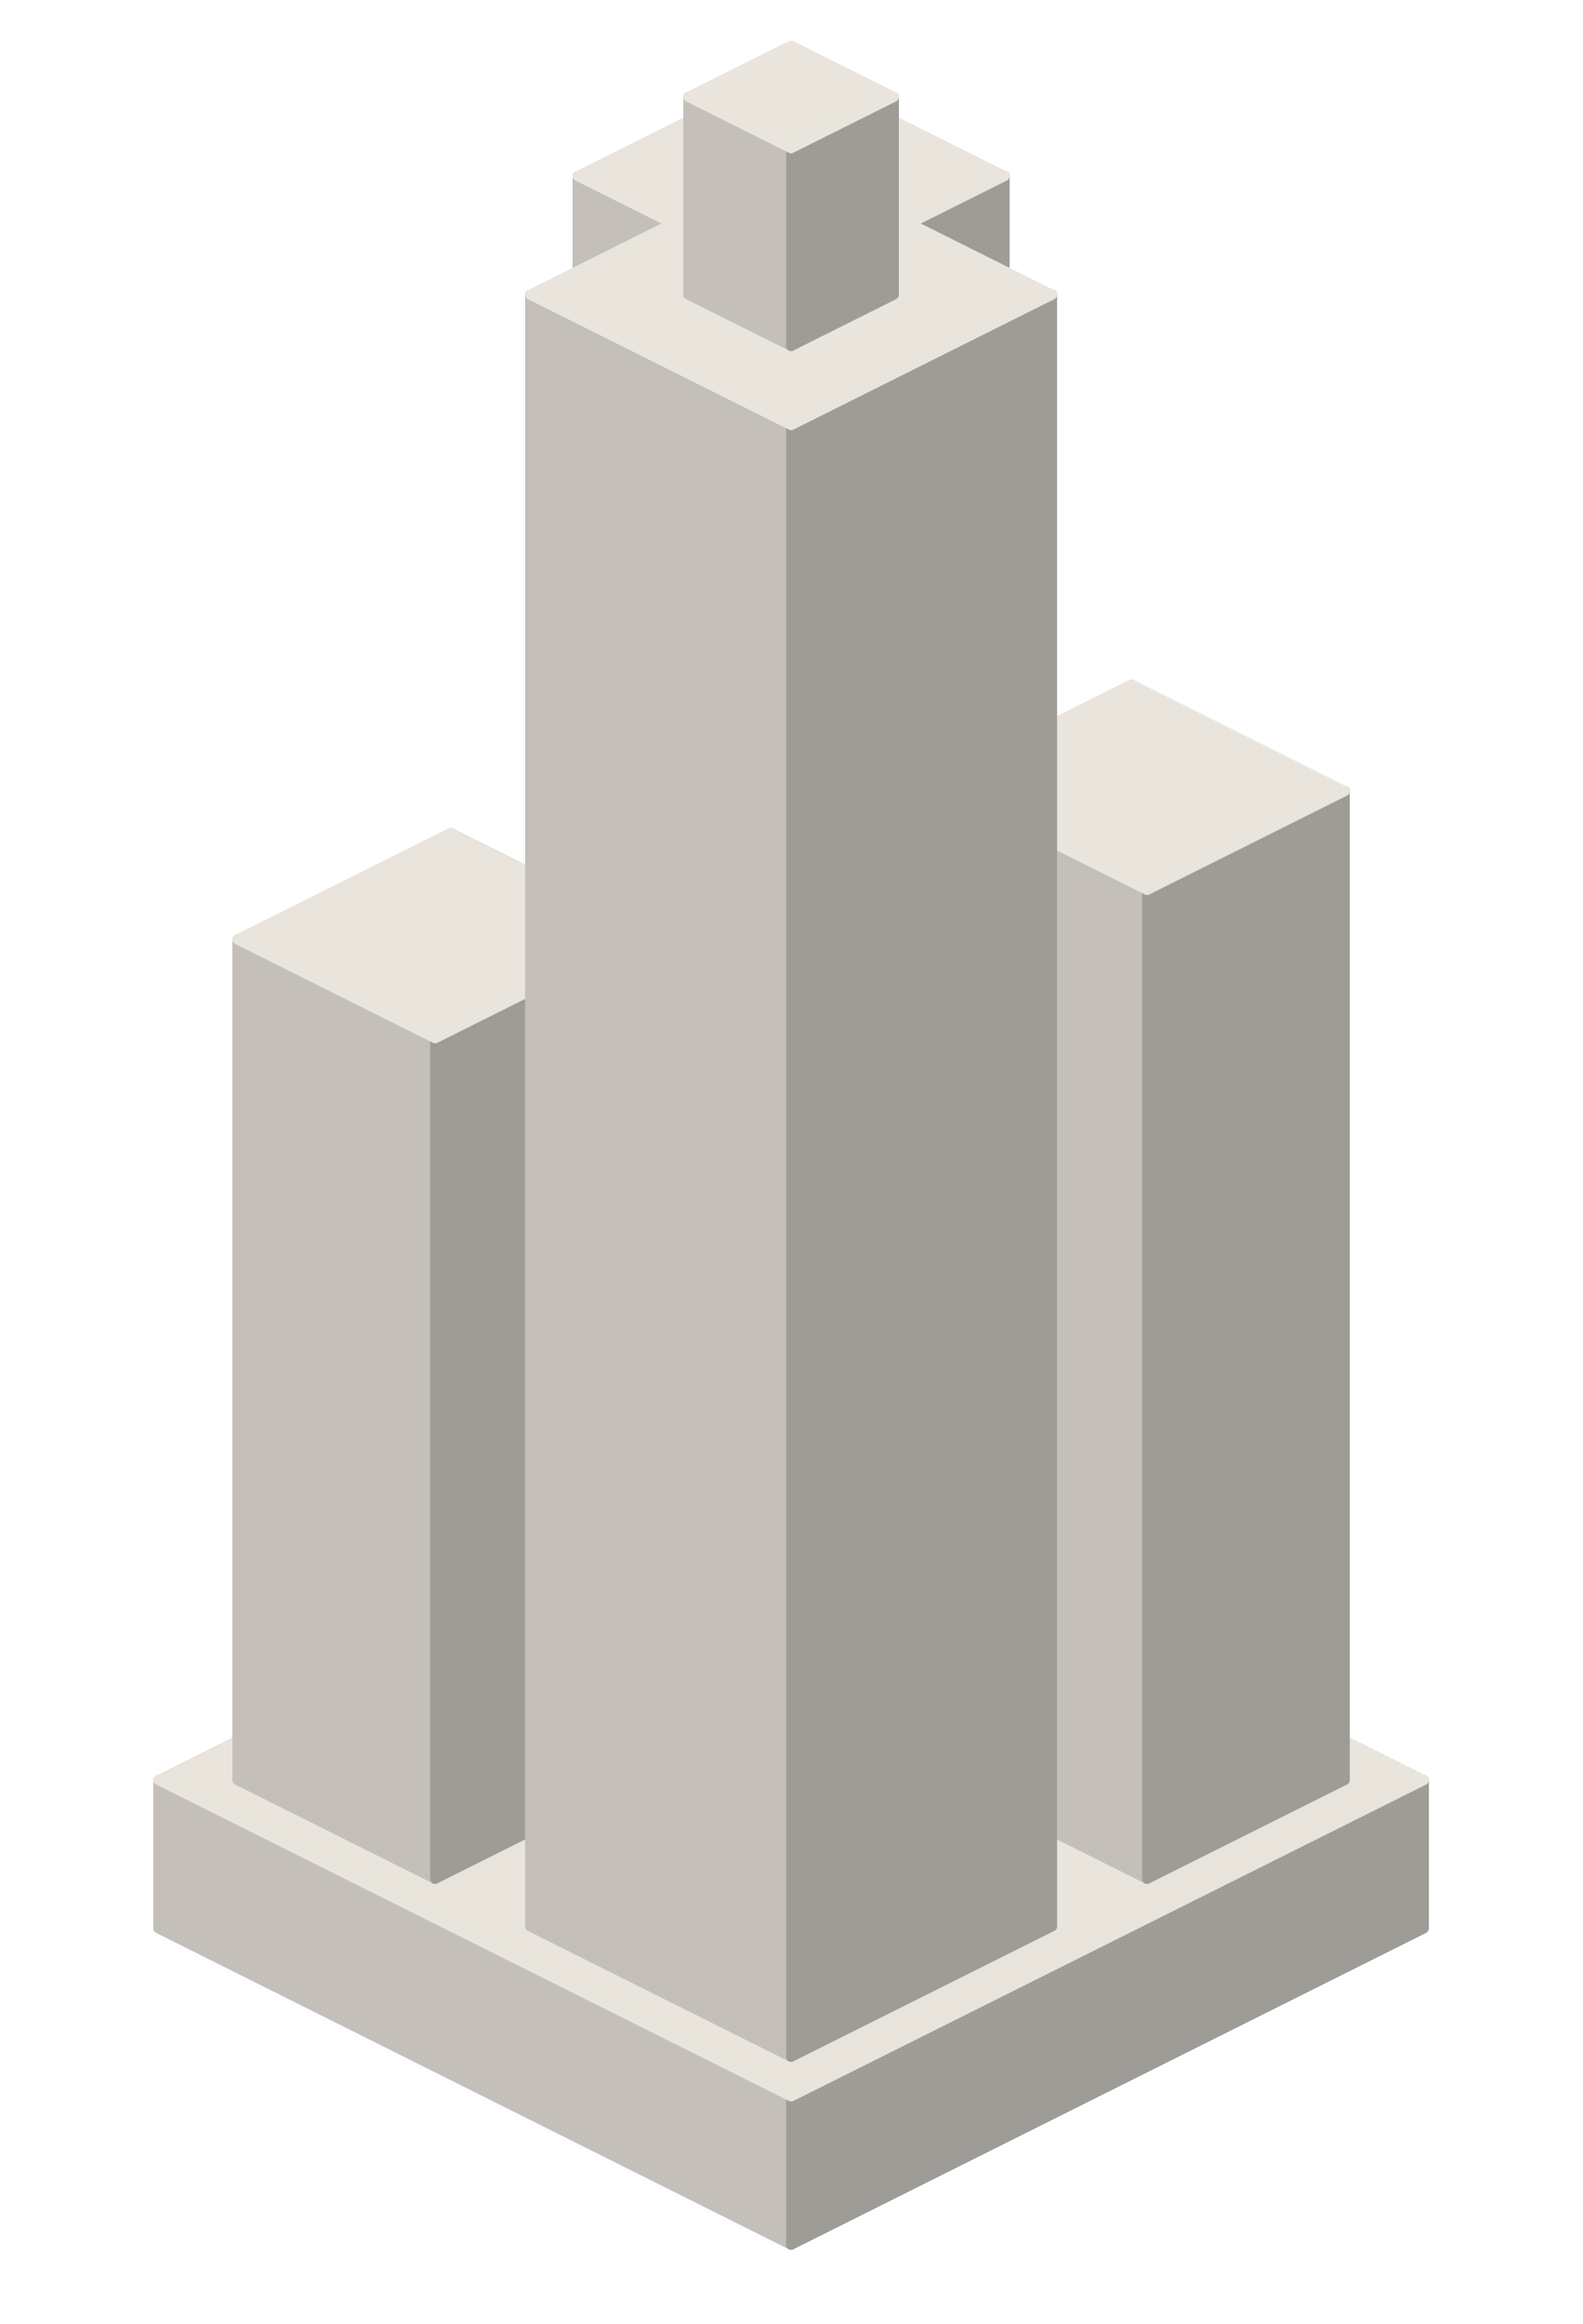
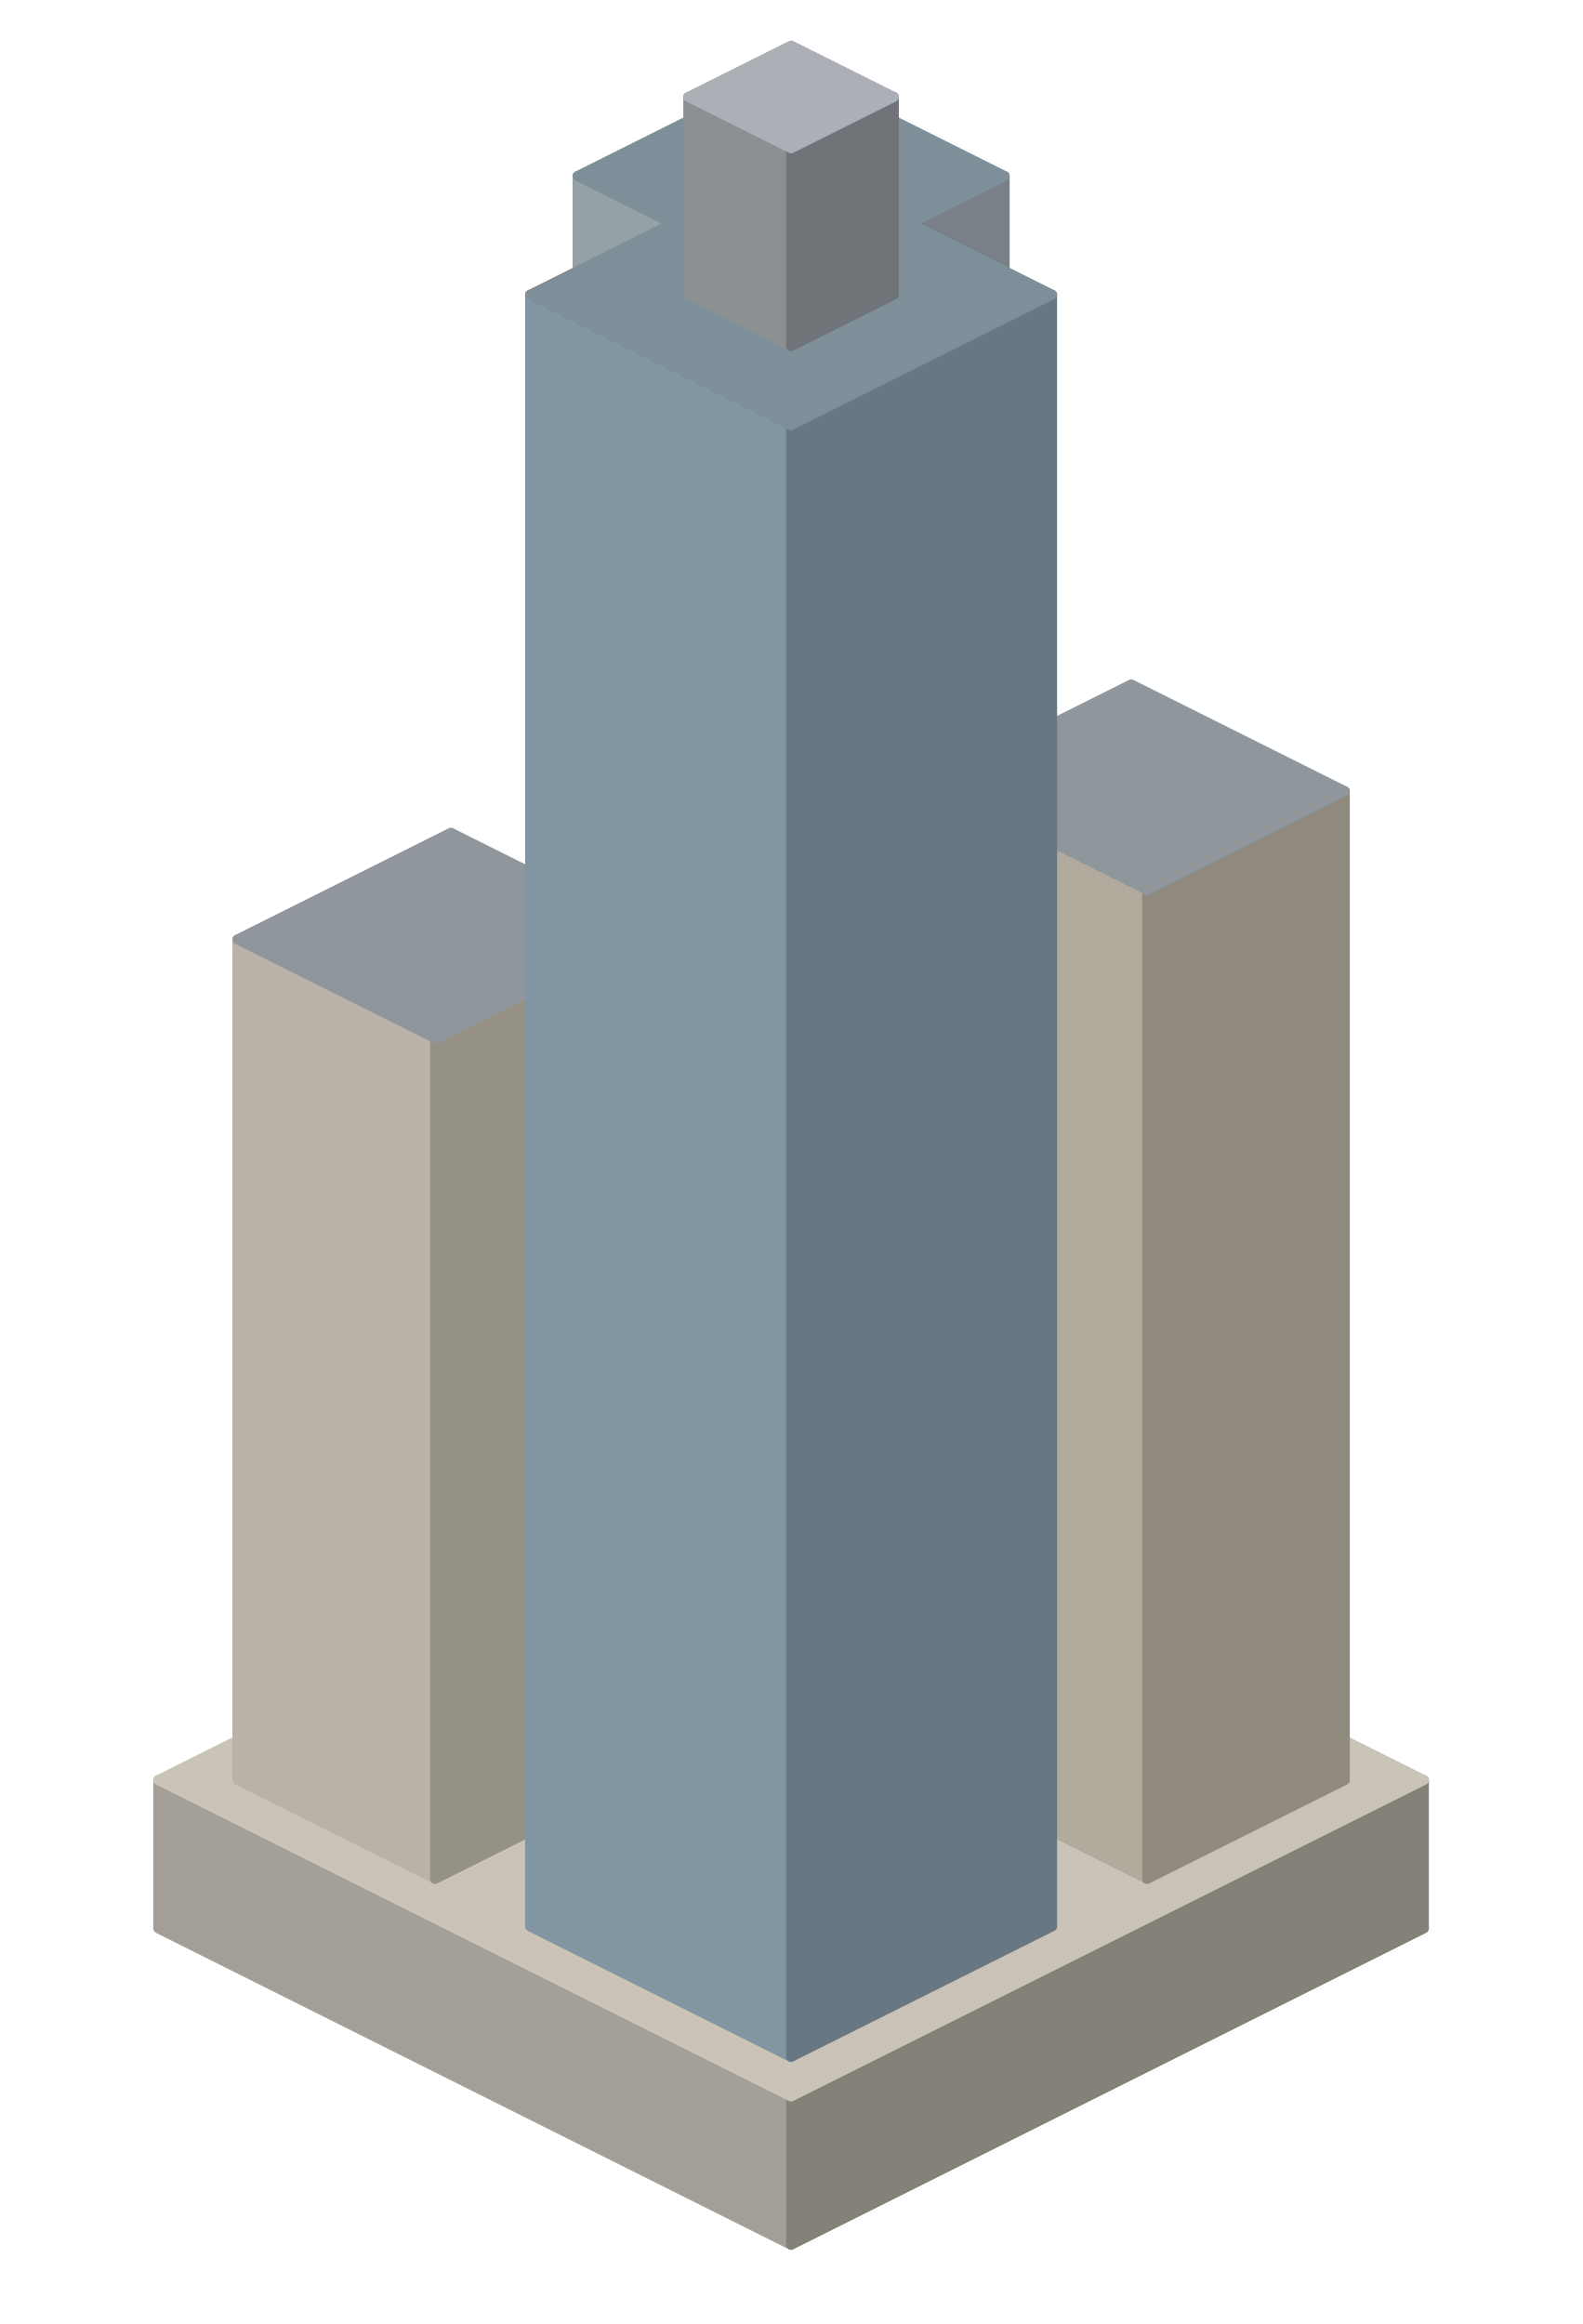
<svg xmlns="http://www.w3.org/2000/svg" width="64" height="94" viewBox="0 0 64 94">
  <g transform="translate(0 62)" stroke-linejoin="round" stroke-width="0.4">
-     <polygon points="6.40,16.00 32.00,28.80 32.00,22.80 6.40,10.00" fill="#c4c0b9" stroke="#c4c0b9" />
-     <polygon points="57.60,16.00 32.00,28.80 32.00,22.80 57.60,10.00" fill="#9e9c96" stroke="#9e9c96" />
-     <polygon points="32.00,-2.80 57.60,10.00 32.00,22.80 6.40,10.00" fill="#e9e5dc" stroke="#e9e5dc" />
-     <polygon points="23.36,3.12 32.00,7.44 32.00,-50.56 23.36,-54.88" fill="#c4c0b9" stroke="#c4c0b9" />
-     <polygon points="40.64,3.12 32.00,7.44 32.00,-50.56 40.64,-54.88" fill="#9e9c96" stroke="#9e9c96" />
-     <polygon points="32.00,-59.20 40.64,-54.88 32.00,-50.56 23.36,-54.88" fill="#e9e5dc" stroke="#e9e5dc" />
-     <polygon points="37.76,9.68 46.40,14.00 46.40,-26.00 37.76,-30.32" fill="#c4c0b9" stroke="#c4c0b9" />
-     <polygon points="54.40,10.00 46.40,14.00 46.40,-26.00 54.40,-30.00" fill="#9e9c96" stroke="#9e9c96" />
-     <polygon points="45.76,-34.32 54.40,-30.00 46.40,-26.00 37.76,-30.32" fill="#e9e5dc" stroke="#e9e5dc" />
-     <polygon points="9.60,10.00 17.60,14.00 17.60,-20.00 9.60,-24.00" fill="#c4c0b9" stroke="#c4c0b9" />
-     <polygon points="26.24,9.68 17.60,14.00 17.60,-20.00 26.24,-24.32" fill="#9e9c96" stroke="#9e9c96" />
-     <polygon points="18.24,-28.32 26.24,-24.32 17.60,-20.00 9.60,-24.00" fill="#e9e5dc" stroke="#e9e5dc" />
-     <polygon points="21.44,15.92 32.00,21.20 32.00,-44.80 21.44,-50.08" fill="#c4c0b9" stroke="#c4c0b9" />
-     <polygon points="42.56,15.92 32.00,21.20 32.00,-44.80 42.56,-50.08" fill="#9e9c96" stroke="#9e9c96" />
-     <polygon points="32.00,-55.36 42.56,-50.08 32.00,-44.80 21.44,-50.08" fill="#e9e5dc" stroke="#e9e5dc" />
-     <polygon points="27.84,-50.08 32.00,-48.00 32.00,-56.00 27.84,-58.08" fill="#c4c0b9" stroke="#c4c0b9" />
-     <polygon points="36.16,-50.08 32.00,-48.00 32.00,-56.00 36.16,-58.08" fill="#9e9c96" stroke="#9e9c96" />
-     <polygon points="32.00,-60.16 36.16,-58.08 32.00,-56.00 27.84,-58.08" fill="#e9e5dc" stroke="#e9e5dc" />
+     <polygon points="6.40,16.00 32.00,28.80 32.00,22.80 6.40,10.00" fill="#a5a097" stroke="#a5a097" />
+     <polygon points="57.60,16.00 32.00,28.80 32.00,22.80 57.60,10.00" fill="#858179" stroke="#858179" />
+     <polygon points="32.00,-2.80 57.60,10.00 32.00,22.80 6.40,10.00" fill="#c9c3b8" stroke="#c9c3b8" />
+     <polygon points="23.36,3.12 32.00,7.44 32.00,-50.56 23.36,-54.88" fill="#96a1a7" stroke="#96a1a7" />
+     <polygon points="40.64,3.12 32.00,7.44 32.00,-50.56 40.64,-54.88" fill="#798187" stroke="#798187" />
+     <polygon points="32.00,-59.20 40.64,-54.88 32.00,-50.56 23.36,-54.88" fill="#7e8f9a" stroke="#7e8f9a" />
+     <polygon points="37.76,9.68 46.40,14.00 46.40,-26.00 37.76,-30.32" fill="#b2aa9d" stroke="#b2aa9d" />
+     <polygon points="54.40,10.00 46.40,14.00 46.40,-26.00 54.40,-30.00" fill="#8f897e" stroke="#8f897e" />
+     <polygon points="45.76,-34.32 54.40,-30.00 46.40,-26.00 37.76,-30.32" fill="#8f969c" stroke="#8f969c" />
+     <polygon points="9.60,10.00 17.60,14.00 17.60,-20.00 9.60,-24.00" fill="#bab4a8" stroke="#bab4a8" />
+     <polygon points="26.24,9.68 17.60,14.00 17.60,-20.00 26.24,-24.32" fill="#969187" stroke="#969187" />
+     <polygon points="18.24,-28.32 26.24,-24.32 17.60,-20.00 9.60,-24.00" fill="#8f969c" stroke="#8f969c" />
+     <polygon points="21.44,15.92 32.00,21.20 32.00,-44.80 21.44,-50.08" fill="#8195a3" stroke="#8195a3" />
+     <polygon points="42.56,15.92 32.00,21.20 32.00,-44.80 42.56,-50.08" fill="#687883" stroke="#687883" />
+     <polygon points="32.00,-55.36 42.56,-50.08 32.00,-44.80 21.44,-50.08" fill="#7e8f9a" stroke="#7e8f9a" />
+     <polygon points="27.84,-50.08 32.00,-48.00 32.00,-56.00 27.84,-58.08" fill="#8b9095" stroke="#8b9095" />
+     <polygon points="36.16,-50.08 32.00,-48.00 32.00,-56.00 36.16,-58.08" fill="#707478" stroke="#707478" />
+     <polygon points="32.00,-60.16 36.16,-58.08 32.00,-56.00 27.84,-58.08" fill="#aab0b6" stroke="#aab0b6" />
  </g>
</svg>
